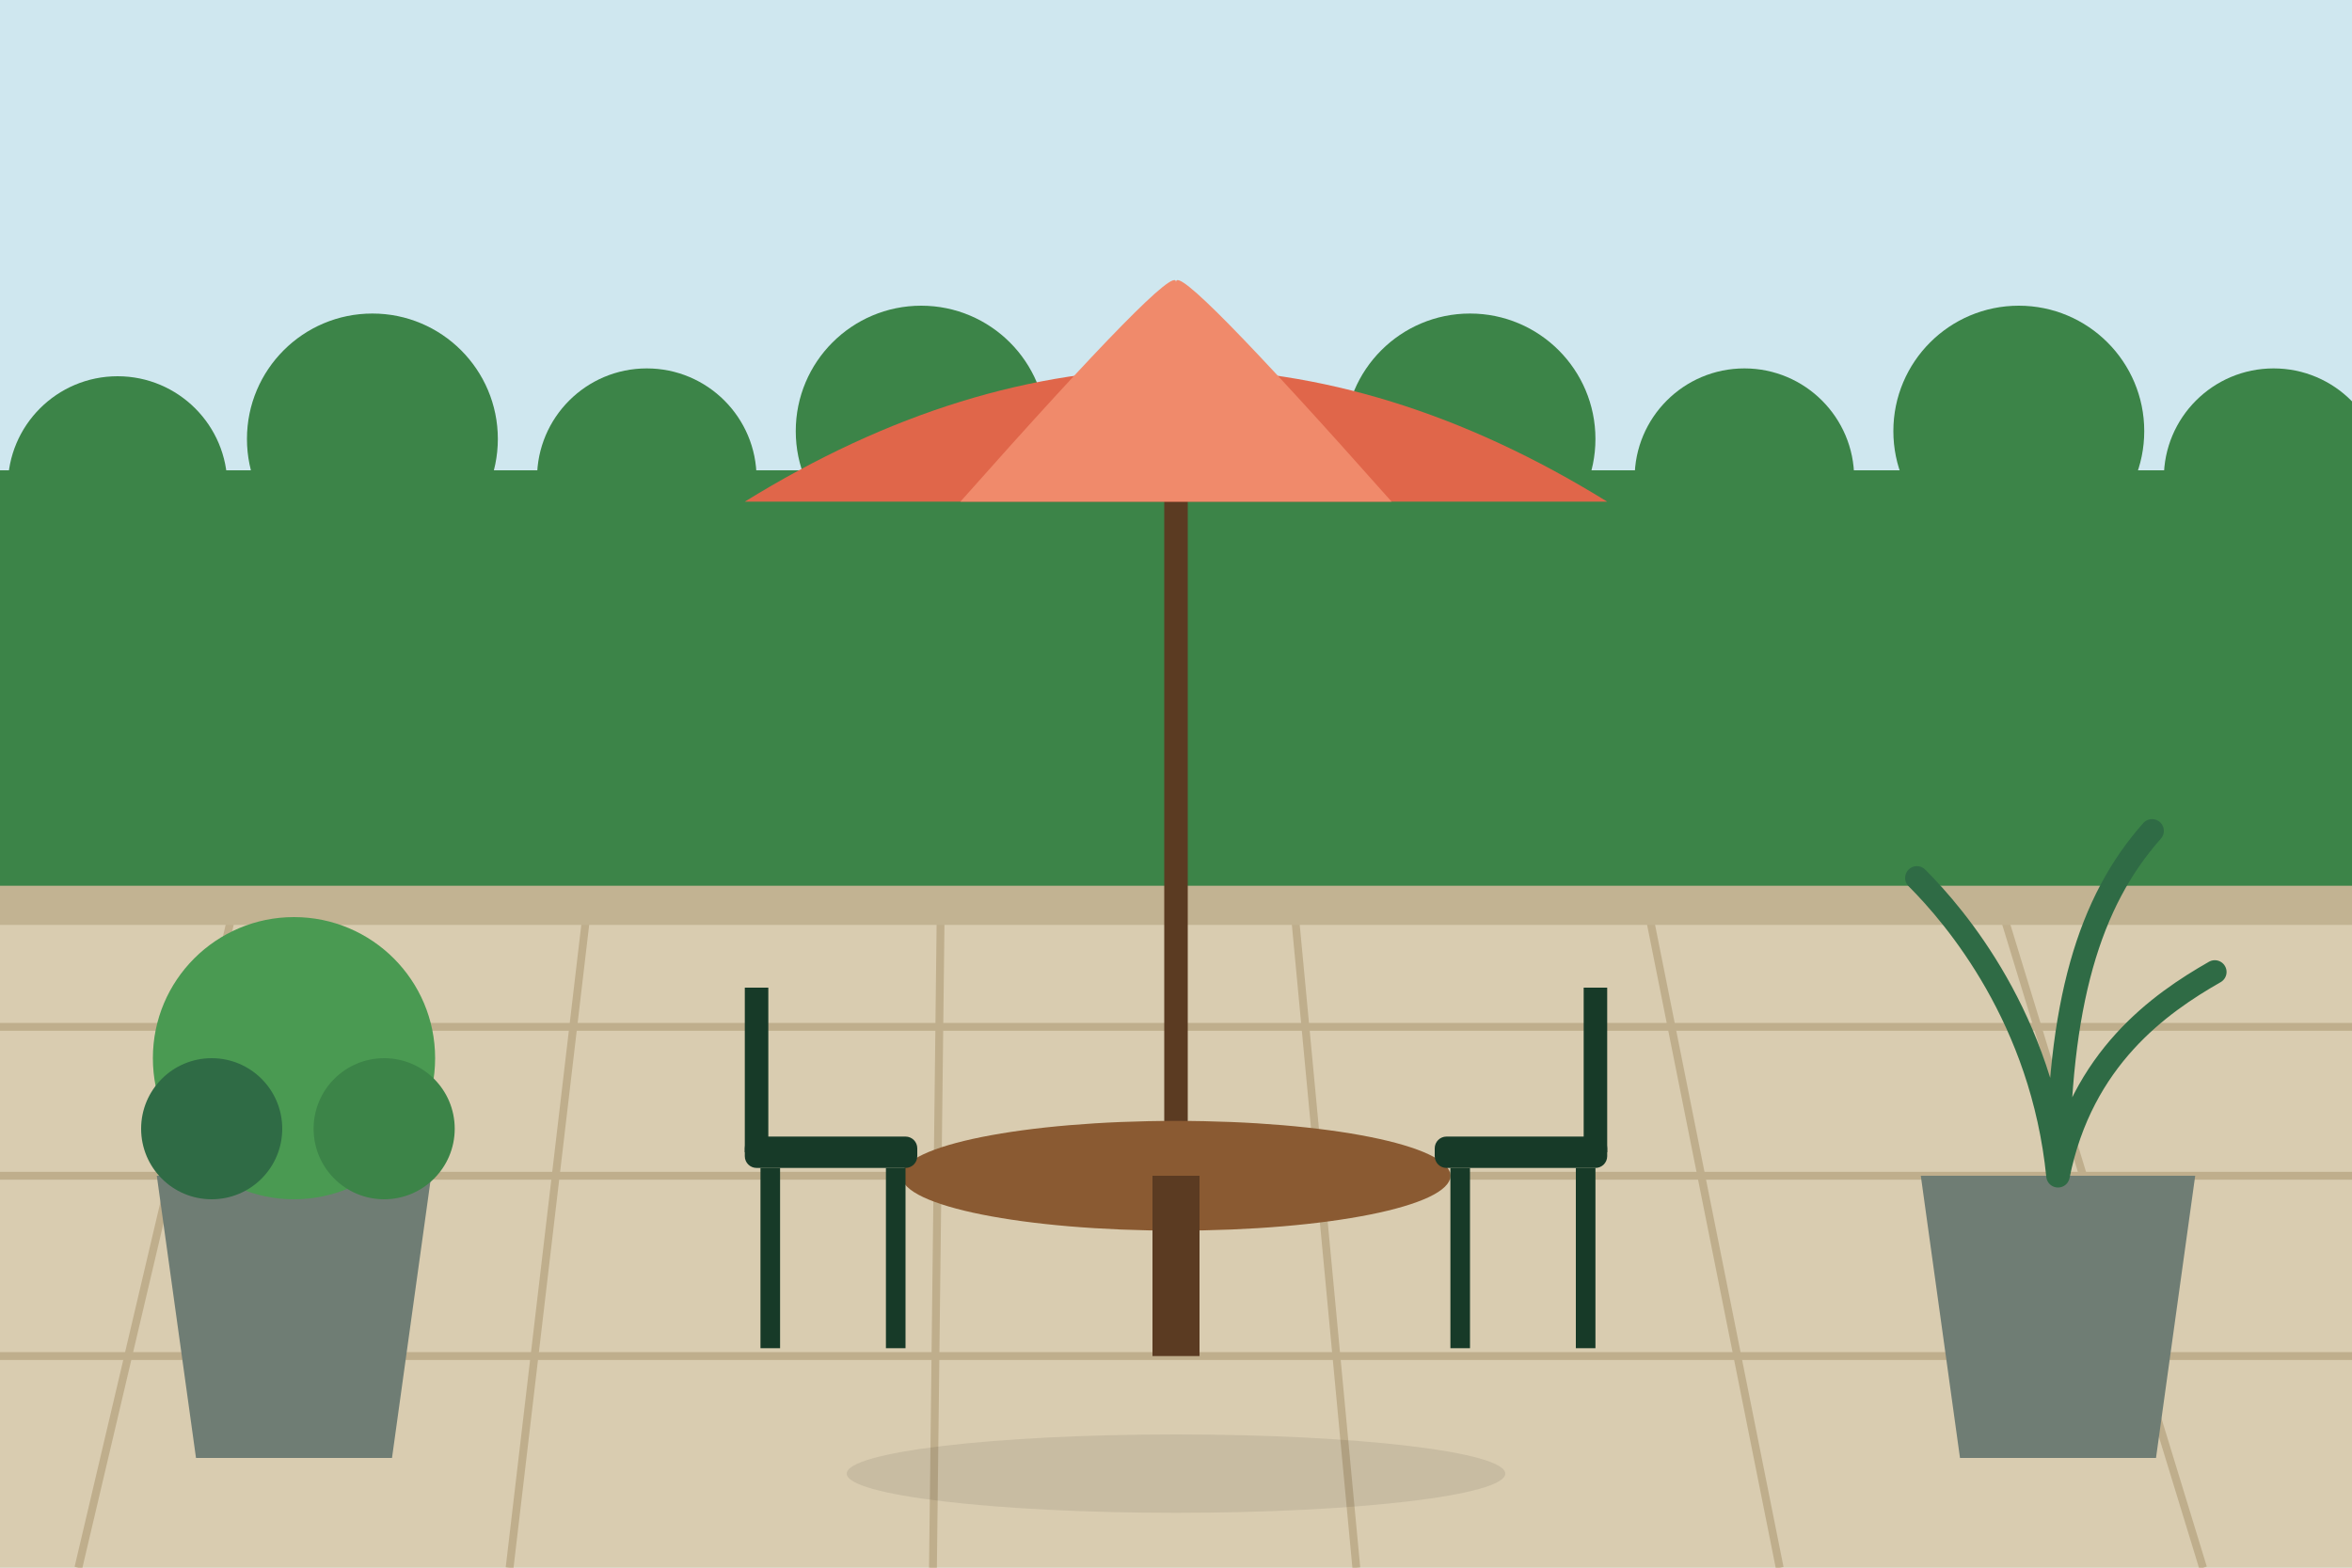
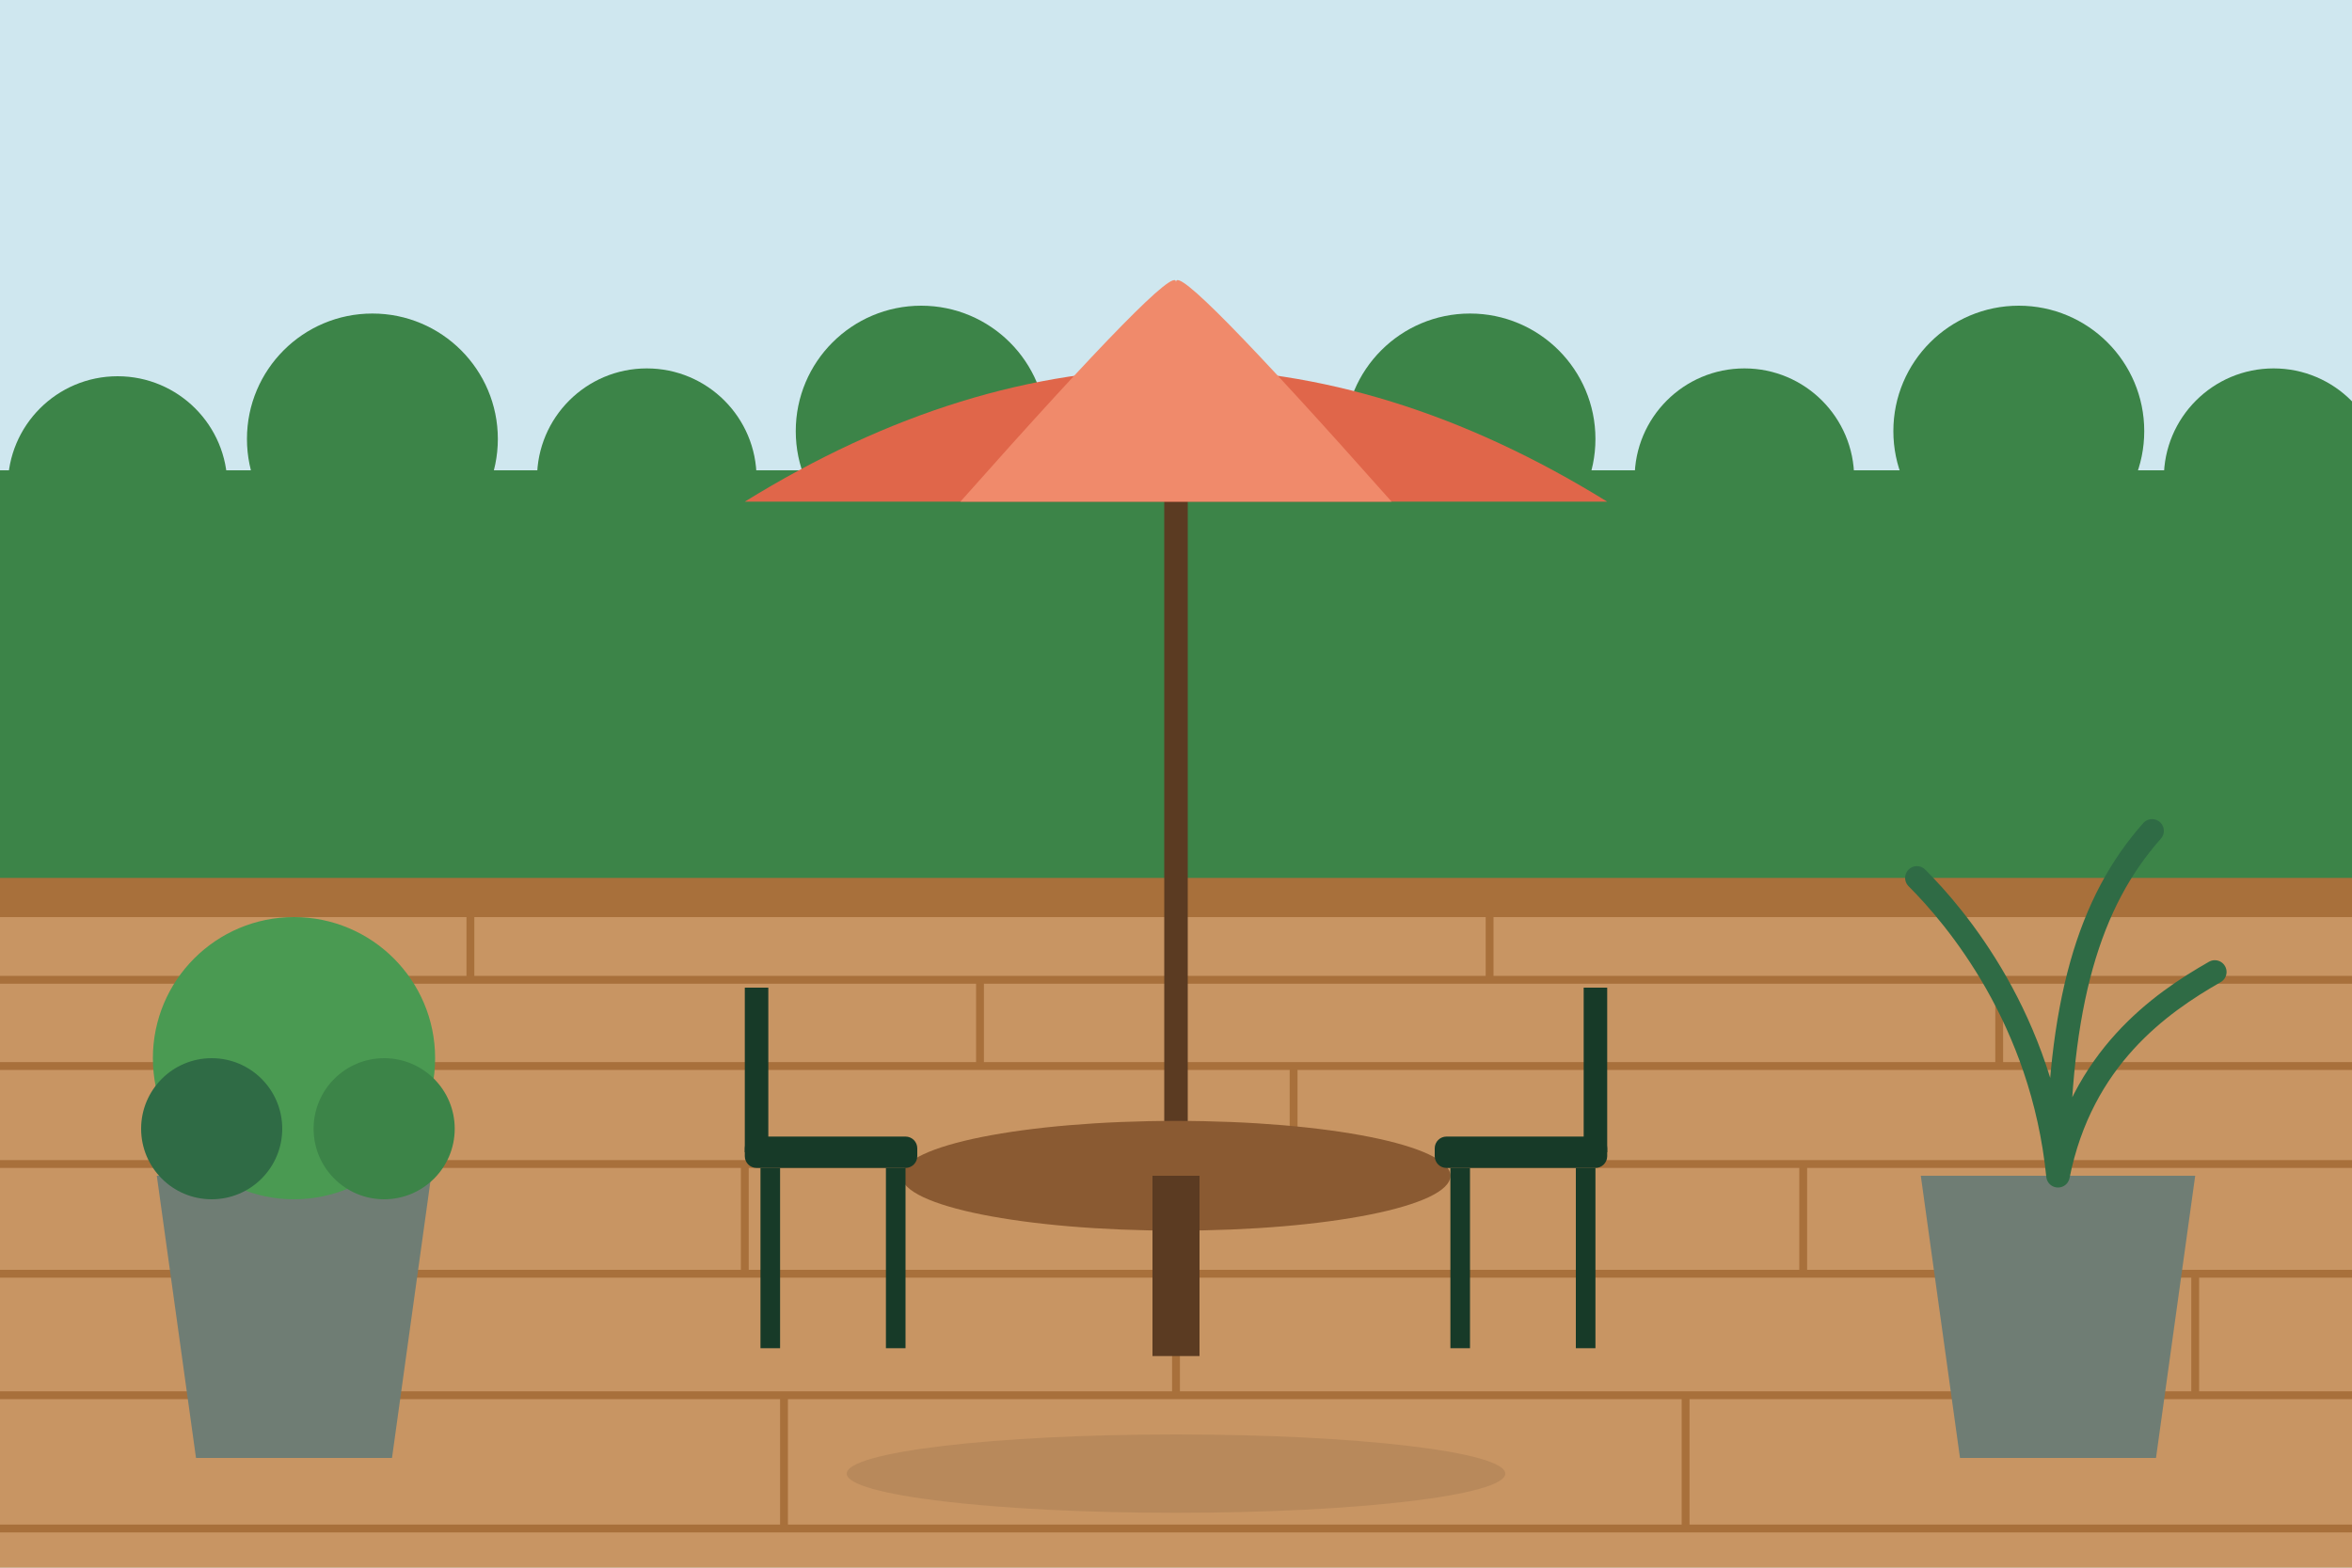
- <svg xmlns="http://www.w3.org/2000/svg" viewBox="0 0 600 400" preserveAspectRatio="xMidYMid slice" role="img" aria-label="Illustration einer gepflasterten Terrasse mit Sonnenschirm">
+ <svg xmlns="http://www.w3.org/2000/svg" viewBox="0 0 600 400" preserveAspectRatio="xMidYMid slice" role="img" aria-label="Illustration einer Holzterrasse mit Sonnenschirm">
  <rect width="600" height="400" fill="#cfe7ef" />
  <rect y="120" width="600" height="110" fill="#3c8448" />
  <g fill="#3c8448">
    <circle cx="30" cy="124" r="28" />
    <circle cx="95" cy="112" r="32" />
    <circle cx="165" cy="122" r="28" />
    <circle cx="235" cy="110" r="32" />
    <circle cx="305" cy="122" r="28" />
    <circle cx="375" cy="112" r="32" />
    <circle cx="445" cy="122" r="28" />
    <circle cx="515" cy="110" r="32" />
    <circle cx="580" cy="122" r="28" />
  </g>
-   <path d="M0 230H600V400H0Z" fill="#d9ccb0" />
-   <g stroke="#bfae8c" stroke-width="2" fill="none">
-     <path d="M0 262H600M0 300H600M0 346H600" />
-     <path d="M60 230 20 400M150 230 130 400M240 230 238 400M330 230 346 400M420 230 454 400M510 230 562 400" />
+   <path d="M0 230H600V400H0Z" fill="#c89563" />
+   <g stroke="#a8703b" stroke-width="2" fill="none">
+     <path d="M0 250H600M0 272H600M0 297H600M0 325H600M0 356H600M0 390H600" />
+     <path d="M120 230v20M380 230v20M250 250v22M510 250v22M60 272v25M330 272v25M190 297v28M460 297v28M90 325v31M300 325v31M560 325v31M200 356v34M430 356v34" />
  </g>
-   <path d="M0 226H600V236H0Z" fill="#c2b392" />
+   <path d="M0 224H600V234H0Z" fill="#a8703b" />
  <path d="M300 120V300" stroke="#5b3b22" stroke-width="6" />
  <path d="M190 128Q300 60 410 128Z" fill="#e0664a" />
  <path d="M245 128Q300 66 300 72 300 66 355 128Z" fill="#f08a6b" />
  <ellipse cx="300" cy="300" rx="70" ry="14" fill="#8a5a32" />
  <rect x="294" y="300" width="12" height="46" fill="#5b3b22" />
  <ellipse cx="300" cy="376" rx="84" ry="10" fill="#000" opacity=".08" />
  <g fill="#173a28">
    <rect x="190" y="290" width="44" height="8" rx="3" />
    <rect x="194" y="298" width="5" height="46" />
    <rect x="226" y="298" width="5" height="46" />
    <rect x="190" y="252" width="6" height="42" />
    <rect x="366" y="290" width="44" height="8" rx="3" />
    <rect x="370" y="298" width="5" height="46" />
    <rect x="402" y="298" width="5" height="46" />
    <rect x="404" y="252" width="6" height="42" />
  </g>
  <path d="M40 300h70l-10 72H50z" fill="#6f7d74" />
  <circle cx="75" cy="270" r="36" fill="#4a9a52" />
  <circle cx="54" cy="288" r="18" fill="#2f6b45" />
  <circle cx="98" cy="288" r="18" fill="#3c8448" />
  <path d="M490 300h70l-10 72h-50z" fill="#6f7d74" />
  <path d="M525 300c-4-40-26-66-36-76M525 300c0-44 8-70 24-88M525 300c6-30 26-44 40-52" stroke="#2f6b45" stroke-width="6" fill="none" stroke-linecap="round" />
</svg>
